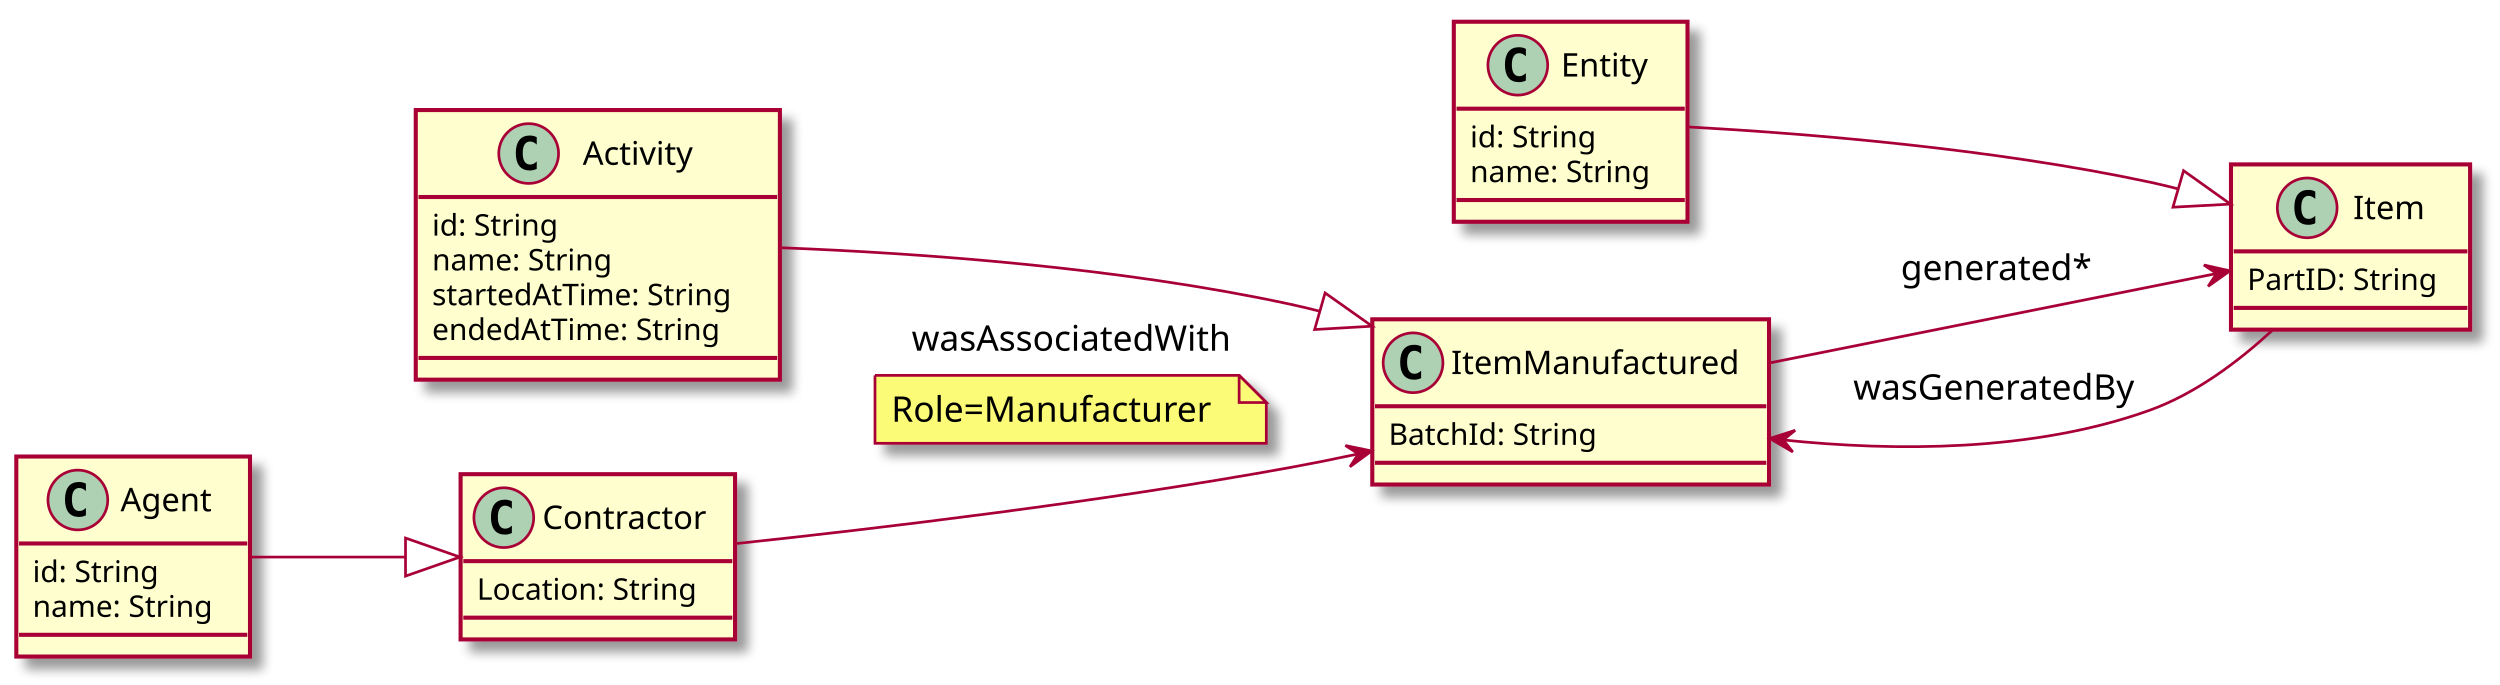
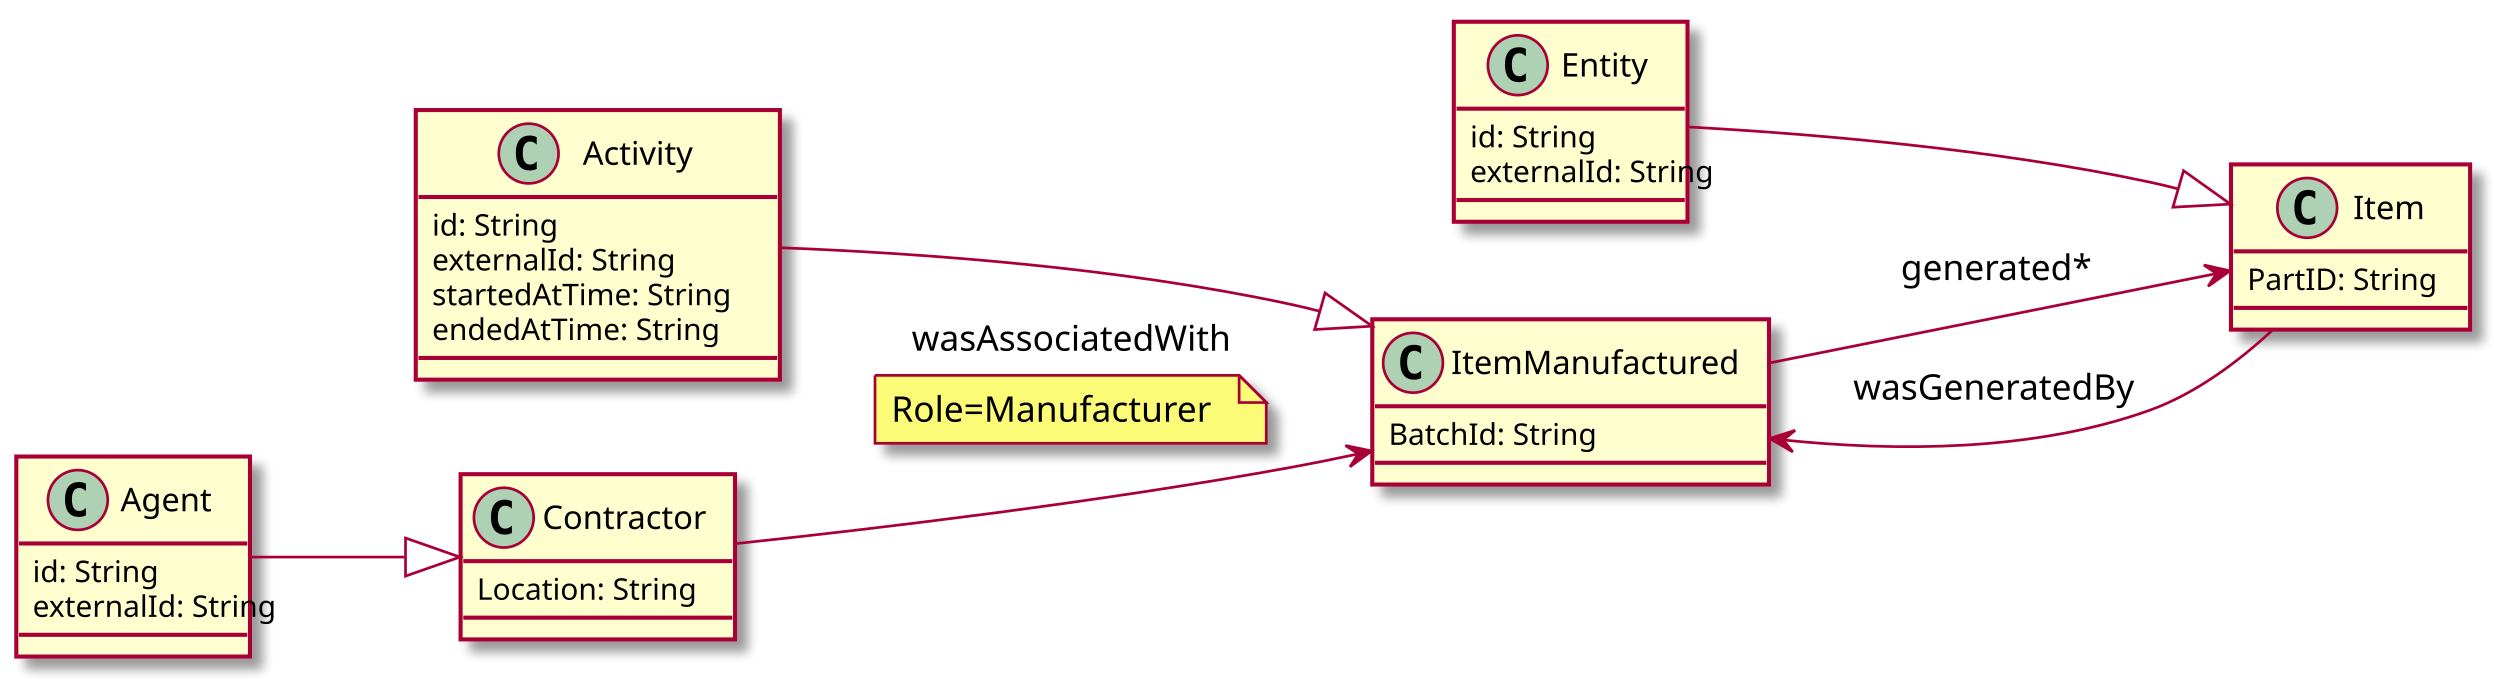
<svg xmlns="http://www.w3.org/2000/svg" contentScriptType="application/ecmascript" contentStyleType="text/css" height="252px" preserveAspectRatio="none" style="width:920px;height:252px;" version="1.1" viewBox="0 0 920 252" width="920px" zoomAndPan="magnify">
  <defs>
    <filter height="300%" id="f17cw3tem0cgtg" width="300%" x="-1" y="-1">
      <feGaussianBlur result="blurOut" stdDeviation="2.0" />
      <feColorMatrix in="blurOut" result="blurOut2" type="matrix" values="0 0 0 0 0 0 0 0 0 0 0 0 0 0 0 0 0 0 .4 0" />
      <feOffset dx="4.0" dy="4.0" in="blurOut2" result="blurOut3" />
      <feBlend in="SourceGraphic" in2="blurOut3" mode="normal" />
    </filter>
  </defs>
  <g>
    <rect fill="#FEFECE" filter="url(#f17cw3tem0cgtg)" height="60.805" id="Contractor" style="stroke: #A80036; stroke-width: 1.5;" width="101" x="169.5" y="174.5" />
    <ellipse cx="185.4" cy="190.5" fill="#ADD1B2" rx="11" ry="11" style="stroke: #A80036; stroke-width: 1.0;" />
    <path d="M188.369,196.141 Q187.791,196.438 187.15,196.578 Q186.509,196.734 185.806,196.734 Q183.306,196.734 181.978,195.094 Q180.666,193.438 180.666,190.312 Q180.666,187.188 181.978,185.531 Q183.306,183.875 185.806,183.875 Q186.509,183.875 187.15,184.031 Q187.806,184.188 188.369,184.484 L188.369,187.203 Q187.744,186.625 187.15,186.359 Q186.556,186.078 185.931,186.078 Q184.588,186.078 183.9,187.156 Q183.213,188.219 183.213,190.312 Q183.213,192.406 183.9,193.484 Q184.588,194.547 185.931,194.547 Q186.556,194.547 187.15,194.281 Q187.744,194 188.369,193.422 L188.369,196.141 Z " />
    <text fill="#000000" font-family="sans-serif" font-size="12" lengthAdjust="spacingAndGlyphs" textLength="67" x="199.6" y="194.654">Contractor</text>
    <line style="stroke: #A80036; stroke-width: 1.5;" x1="170.5" x2="269.5" y1="206.5" y2="206.5" />
    <text fill="#000000" font-family="sans-serif" font-size="11" lengthAdjust="spacingAndGlyphs" textLength="89" x="175.5" y="220.71">Location: String</text>
    <line style="stroke: #A80036; stroke-width: 1.5;" x1="170.5" x2="269.5" y1="227.305" y2="227.305" />
    <rect fill="#FEFECE" filter="url(#f17cw3tem0cgtg)" height="60.805" id="Item" style="stroke: #A80036; stroke-width: 1.5;" width="88" x="821" y="60.5" />
    <ellipse cx="849.05" cy="76.5" fill="#ADD1B2" rx="11" ry="11" style="stroke: #A80036; stroke-width: 1.0;" />
    <path d="M852.019,82.141 Q851.441,82.438 850.8,82.578 Q850.159,82.734 849.456,82.734 Q846.956,82.734 845.628,81.094 Q844.316,79.438 844.316,76.312 Q844.316,73.188 845.628,71.531 Q846.956,69.875 849.456,69.875 Q850.159,69.875 850.8,70.031 Q851.456,70.188 852.019,70.484 L852.019,73.203 Q851.394,72.625 850.8,72.359 Q850.206,72.078 849.581,72.078 Q848.237,72.078 847.55,73.156 Q846.862,74.219 846.862,76.312 Q846.862,78.406 847.55,79.484 Q848.237,80.547 849.581,80.547 Q850.206,80.547 850.8,80.281 Q851.394,80 852.019,79.422 L852.019,82.141 Z " />
    <text fill="#000000" font-family="sans-serif" font-size="12" lengthAdjust="spacingAndGlyphs" textLength="27" x="865.95" y="80.654">Item</text>
    <line style="stroke: #A80036; stroke-width: 1.5;" x1="822" x2="908" y1="92.5" y2="92.5" />
    <text fill="#000000" font-family="sans-serif" font-size="11" lengthAdjust="spacingAndGlyphs" textLength="76" x="827" y="106.71">PartID: String</text>
    <line style="stroke: #A80036; stroke-width: 1.5;" x1="822" x2="908" y1="113.305" y2="113.305" />
    <rect fill="#FEFECE" filter="url(#f17cw3tem0cgtg)" height="60.805" id="ItemManufactured" style="stroke: #A80036; stroke-width: 1.5;" width="146" x="505" y="117.5" />
    <ellipse cx="520" cy="133.5" fill="#ADD1B2" rx="11" ry="11" style="stroke: #A80036; stroke-width: 1.0;" />
    <path d="M522.969,139.141 Q522.391,139.438 521.75,139.578 Q521.109,139.734 520.406,139.734 Q517.906,139.734 516.578,138.094 Q515.266,136.438 515.266,133.312 Q515.266,130.188 516.578,128.531 Q517.906,126.875 520.406,126.875 Q521.109,126.875 521.75,127.031 Q522.406,127.188 522.969,127.484 L522.969,130.203 Q522.344,129.625 521.75,129.359 Q521.156,129.078 520.531,129.078 Q519.188,129.078 518.5,130.156 Q517.812,131.219 517.812,133.312 Q517.812,135.406 518.5,136.484 Q519.188,137.547 520.531,137.547 Q521.156,137.547 521.75,137.281 Q522.344,137 522.969,136.422 L522.969,139.141 Z " />
    <text fill="#000000" font-family="sans-serif" font-size="12" lengthAdjust="spacingAndGlyphs" textLength="114" x="534" y="137.654">ItemManufactured</text>
    <line style="stroke: #A80036; stroke-width: 1.5;" x1="506" x2="650" y1="149.5" y2="149.5" />
    <text fill="#000000" font-family="sans-serif" font-size="11" lengthAdjust="spacingAndGlyphs" textLength="84" x="511" y="163.71">BatchId: String</text>
    <line style="stroke: #A80036; stroke-width: 1.5;" x1="506" x2="650" y1="170.305" y2="170.305" />
    <rect fill="#FEFECE" filter="url(#f17cw3tem0cgtg)" height="73.609" id="Agent" style="stroke: #A80036; stroke-width: 1.5;" width="86" x="6" y="168" />
    <ellipse cx="28.65" cy="184" fill="#ADD1B2" rx="11" ry="11" style="stroke: #A80036; stroke-width: 1.0;" />
    <path d="M31.619,189.641 Q31.041,189.938 30.4,190.078 Q29.759,190.234 29.056,190.234 Q26.556,190.234 25.228,188.594 Q23.916,186.938 23.916,183.812 Q23.916,180.688 25.228,179.031 Q26.556,177.375 29.056,177.375 Q29.759,177.375 30.4,177.531 Q31.056,177.688 31.619,177.984 L31.619,180.703 Q30.994,180.125 30.4,179.859 Q29.806,179.578 29.181,179.578 Q27.837,179.578 27.15,180.656 Q26.462,181.719 26.462,183.812 Q26.462,185.906 27.15,186.984 Q27.837,188.047 29.181,188.047 Q29.806,188.047 30.4,187.781 Q30.994,187.5 31.619,186.922 L31.619,189.641 Z " />
    <text fill="#000000" font-family="sans-serif" font-size="12" lengthAdjust="spacingAndGlyphs" textLength="37" x="44.35" y="188.154">Agent</text>
    <line style="stroke: #A80036; stroke-width: 1.5;" x1="7" x2="91" y1="200" y2="200" />
    <text fill="#000000" font-family="sans-serif" font-size="11" lengthAdjust="spacingAndGlyphs" textLength="52" x="12" y="214.21">id: String</text>
-     <text fill="#000000" font-family="sans-serif" font-size="11" lengthAdjust="spacingAndGlyphs" textLength="74" x="12" y="227.015">name: String</text>
+     <text fill="#000000" font-family="sans-serif" font-size="11" lengthAdjust="spacingAndGlyphs" textLength="74" x="12" y="227.015">externalId: String</text>
    <line style="stroke: #A80036; stroke-width: 1.5;" x1="7" x2="91" y1="233.609" y2="233.609" />
    <rect fill="#FEFECE" filter="url(#f17cw3tem0cgtg)" height="73.609" id="Entity" style="stroke: #A80036; stroke-width: 1.5;" width="86" x="535" y="8" />
    <ellipse cx="558.55" cy="24" fill="#ADD1B2" rx="11" ry="11" style="stroke: #A80036; stroke-width: 1.0;" />
    <path d="M561.519,29.641 Q560.941,29.938 560.3,30.078 Q559.659,30.234 558.956,30.234 Q556.456,30.234 555.128,28.594 Q553.816,26.938 553.816,23.812 Q553.816,20.688 555.128,19.031 Q556.456,17.375 558.956,17.375 Q559.659,17.375 560.3,17.531 Q560.956,17.688 561.519,17.984 L561.519,20.703 Q560.894,20.125 560.3,19.859 Q559.706,19.578 559.081,19.578 Q557.737,19.578 557.05,20.656 Q556.362,21.719 556.362,23.812 Q556.362,25.906 557.05,26.984 Q557.737,28.047 559.081,28.047 Q559.706,28.047 560.3,27.781 Q560.894,27.5 561.519,26.922 L561.519,29.641 Z " />
    <text fill="#000000" font-family="sans-serif" font-size="12" lengthAdjust="spacingAndGlyphs" textLength="35" x="574.45" y="28.154">Entity</text>
    <line style="stroke: #A80036; stroke-width: 1.5;" x1="536" x2="620" y1="40" y2="40" />
    <text fill="#000000" font-family="sans-serif" font-size="11" lengthAdjust="spacingAndGlyphs" textLength="52" x="541" y="54.21">id: String</text>
-     <text fill="#000000" font-family="sans-serif" font-size="11" lengthAdjust="spacingAndGlyphs" textLength="74" x="541" y="67.015">name: String</text>
+     <text fill="#000000" font-family="sans-serif" font-size="11" lengthAdjust="spacingAndGlyphs" textLength="74" x="541" y="67.015">externalId: String</text>
    <line style="stroke: #A80036; stroke-width: 1.5;" x1="536" x2="620" y1="73.609" y2="73.609" />
    <rect fill="#FEFECE" filter="url(#f17cw3tem0cgtg)" height="99.219" id="Activity" style="stroke: #A80036; stroke-width: 1.5;" width="134" x="153" y="40.5" />
    <ellipse cx="194.55" cy="56.5" fill="#ADD1B2" rx="11" ry="11" style="stroke: #A80036; stroke-width: 1.0;" />
    <path d="M197.519,62.141 Q196.941,62.438 196.3,62.578 Q195.659,62.734 194.956,62.734 Q192.456,62.734 191.128,61.094 Q189.816,59.438 189.816,56.312 Q189.816,53.188 191.128,51.531 Q192.456,49.875 194.956,49.875 Q195.659,49.875 196.3,50.031 Q196.956,50.188 197.519,50.484 L197.519,53.203 Q196.894,52.625 196.3,52.359 Q195.706,52.078 195.081,52.078 Q193.738,52.078 193.05,53.156 Q192.363,54.219 192.363,56.312 Q192.363,58.406 193.05,59.484 Q193.738,60.547 195.081,60.547 Q195.706,60.547 196.3,60.281 Q196.894,60 197.519,59.422 L197.519,62.141 Z " />
    <text fill="#000000" font-family="sans-serif" font-size="12" lengthAdjust="spacingAndGlyphs" textLength="43" x="214.45" y="60.654">Activity</text>
    <line style="stroke: #A80036; stroke-width: 1.5;" x1="154" x2="286" y1="72.5" y2="72.5" />
    <text fill="#000000" font-family="sans-serif" font-size="11" lengthAdjust="spacingAndGlyphs" textLength="52" x="159" y="86.71">id: String</text>
-     <text fill="#000000" font-family="sans-serif" font-size="11" lengthAdjust="spacingAndGlyphs" textLength="74" x="159" y="99.515">name: String</text>
+     <text fill="#000000" font-family="sans-serif" font-size="11" lengthAdjust="spacingAndGlyphs" textLength="74" x="159" y="99.515">externalId: String</text>
    <text fill="#000000" font-family="sans-serif" font-size="11" lengthAdjust="spacingAndGlyphs" textLength="122" x="159" y="112.32">startedAtTime: String</text>
    <text fill="#000000" font-family="sans-serif" font-size="11" lengthAdjust="spacingAndGlyphs" textLength="116" x="159" y="125.124">endedAtTime: String</text>
    <line style="stroke: #A80036; stroke-width: 1.5;" x1="154" x2="286" y1="131.719" y2="131.719" />
    <path d="M270.88,200.04 C322.26,194.57 404.57,184.83 475,172 C483,170.54 491.32,168.86 499.6,167.08 " fill="none" id="Contractor-&gt;ItemManufactured" style="stroke: #A80036; stroke-width: 1.0;" />
    <polygon fill="#A80036" points="504.75,165.96,495.108,163.954,499.863,167.017,496.8,171.773,504.75,165.96" style="stroke: #A80036; stroke-width: 1.0;" />
    <text fill="#000000" font-family="sans-serif" font-size="13" lengthAdjust="spacingAndGlyphs" textLength="121" x="335.5" y="129.067">wasAssociatedWith</text>
    <path d="M322,138.133 L322,163.133 L466,163.133 L466,148.133 L456,138.133 L322,138.133 " fill="#FBFB77" filter="url(#f17cw3tem0cgtg)" style="stroke: #A80036; stroke-width: 1.0;" />
    <path d="M456,138.133 L456,148.133 L466,148.133 L456,138.133 " fill="#FBFB77" style="stroke: #A80036; stroke-width: 1.0;" />
    <text fill="#000000" font-family="sans-serif" font-size="13" lengthAdjust="spacingAndGlyphs" textLength="123" x="328" y="155.2">Role=Manufacturer</text>
    <path d="M836.08,121.67 C823.57,133.2 807.83,144.97 791,151 C748.21,166.33 697.38,166.17 656.21,161.9 " fill="none" id="Item-&gt;ItemManufactured" style="stroke: #A80036; stroke-width: 1.0;" />
    <polygon fill="#A80036" points="651.24,161.36,659.753,166.313,656.211,161.903,660.621,158.361,651.24,161.36" style="stroke: #A80036; stroke-width: 1.0;" />
    <text fill="#000000" font-family="sans-serif" font-size="13" lengthAdjust="spacingAndGlyphs" textLength="108" x="682" y="147.067">wasGeneratedBy</text>
    <path d="M651.29,133.54 C702.73,123.25 770.46,109.71 815.53,100.69 " fill="none" id="ItemManufactured-&gt;Item" style="stroke: #A80036; stroke-width: 1.0;" />
    <polygon fill="#A80036" points="820.63,99.67,811.018,97.523,815.728,100.656,812.596,105.366,820.63,99.67" style="stroke: #A80036; stroke-width: 1.0;" />
    <text fill="#000000" font-family="sans-serif" font-size="13" lengthAdjust="spacingAndGlyphs" textLength="73" x="699.5" y="103.067">generated*</text>
    <path d="M92.21,205 C109.37,205 129.66,205 148.93,205 " fill="none" id="Agent-&gt;Contractor" style="stroke: #A80036; stroke-width: 1.0;" />
    <polygon fill="none" points="149.23,198,169.23,205,149.23,212,149.23,198" style="stroke: #A80036; stroke-width: 1.0;" />
    <path d="M621.25,46.72 C664.34,49.09 732.92,54.59 791,67 C794.36,67.72 797.79,68.54 801.23,69.42 " fill="none" id="Entity-&gt;Item" style="stroke: #A80036; stroke-width: 1.0;" />
    <polygon fill="none" points="803.55,62.81,820.8,75.11,799.64,76.25,803.55,62.81" style="stroke: #A80036; stroke-width: 1.0;" />
    <path d="M287.2,91.16 C338.86,93.17 412.16,98.42 475,112 C478.53,112.76 482.1,113.61 485.7,114.54 " fill="none" id="Activity-&gt;ItemManufactured" style="stroke: #A80036; stroke-width: 1.0;" />
    <polygon fill="none" points="487.63,107.81,504.94,120.04,483.78,121.27,487.63,107.81" style="stroke: #A80036; stroke-width: 1.0;" />
  </g>
</svg>
